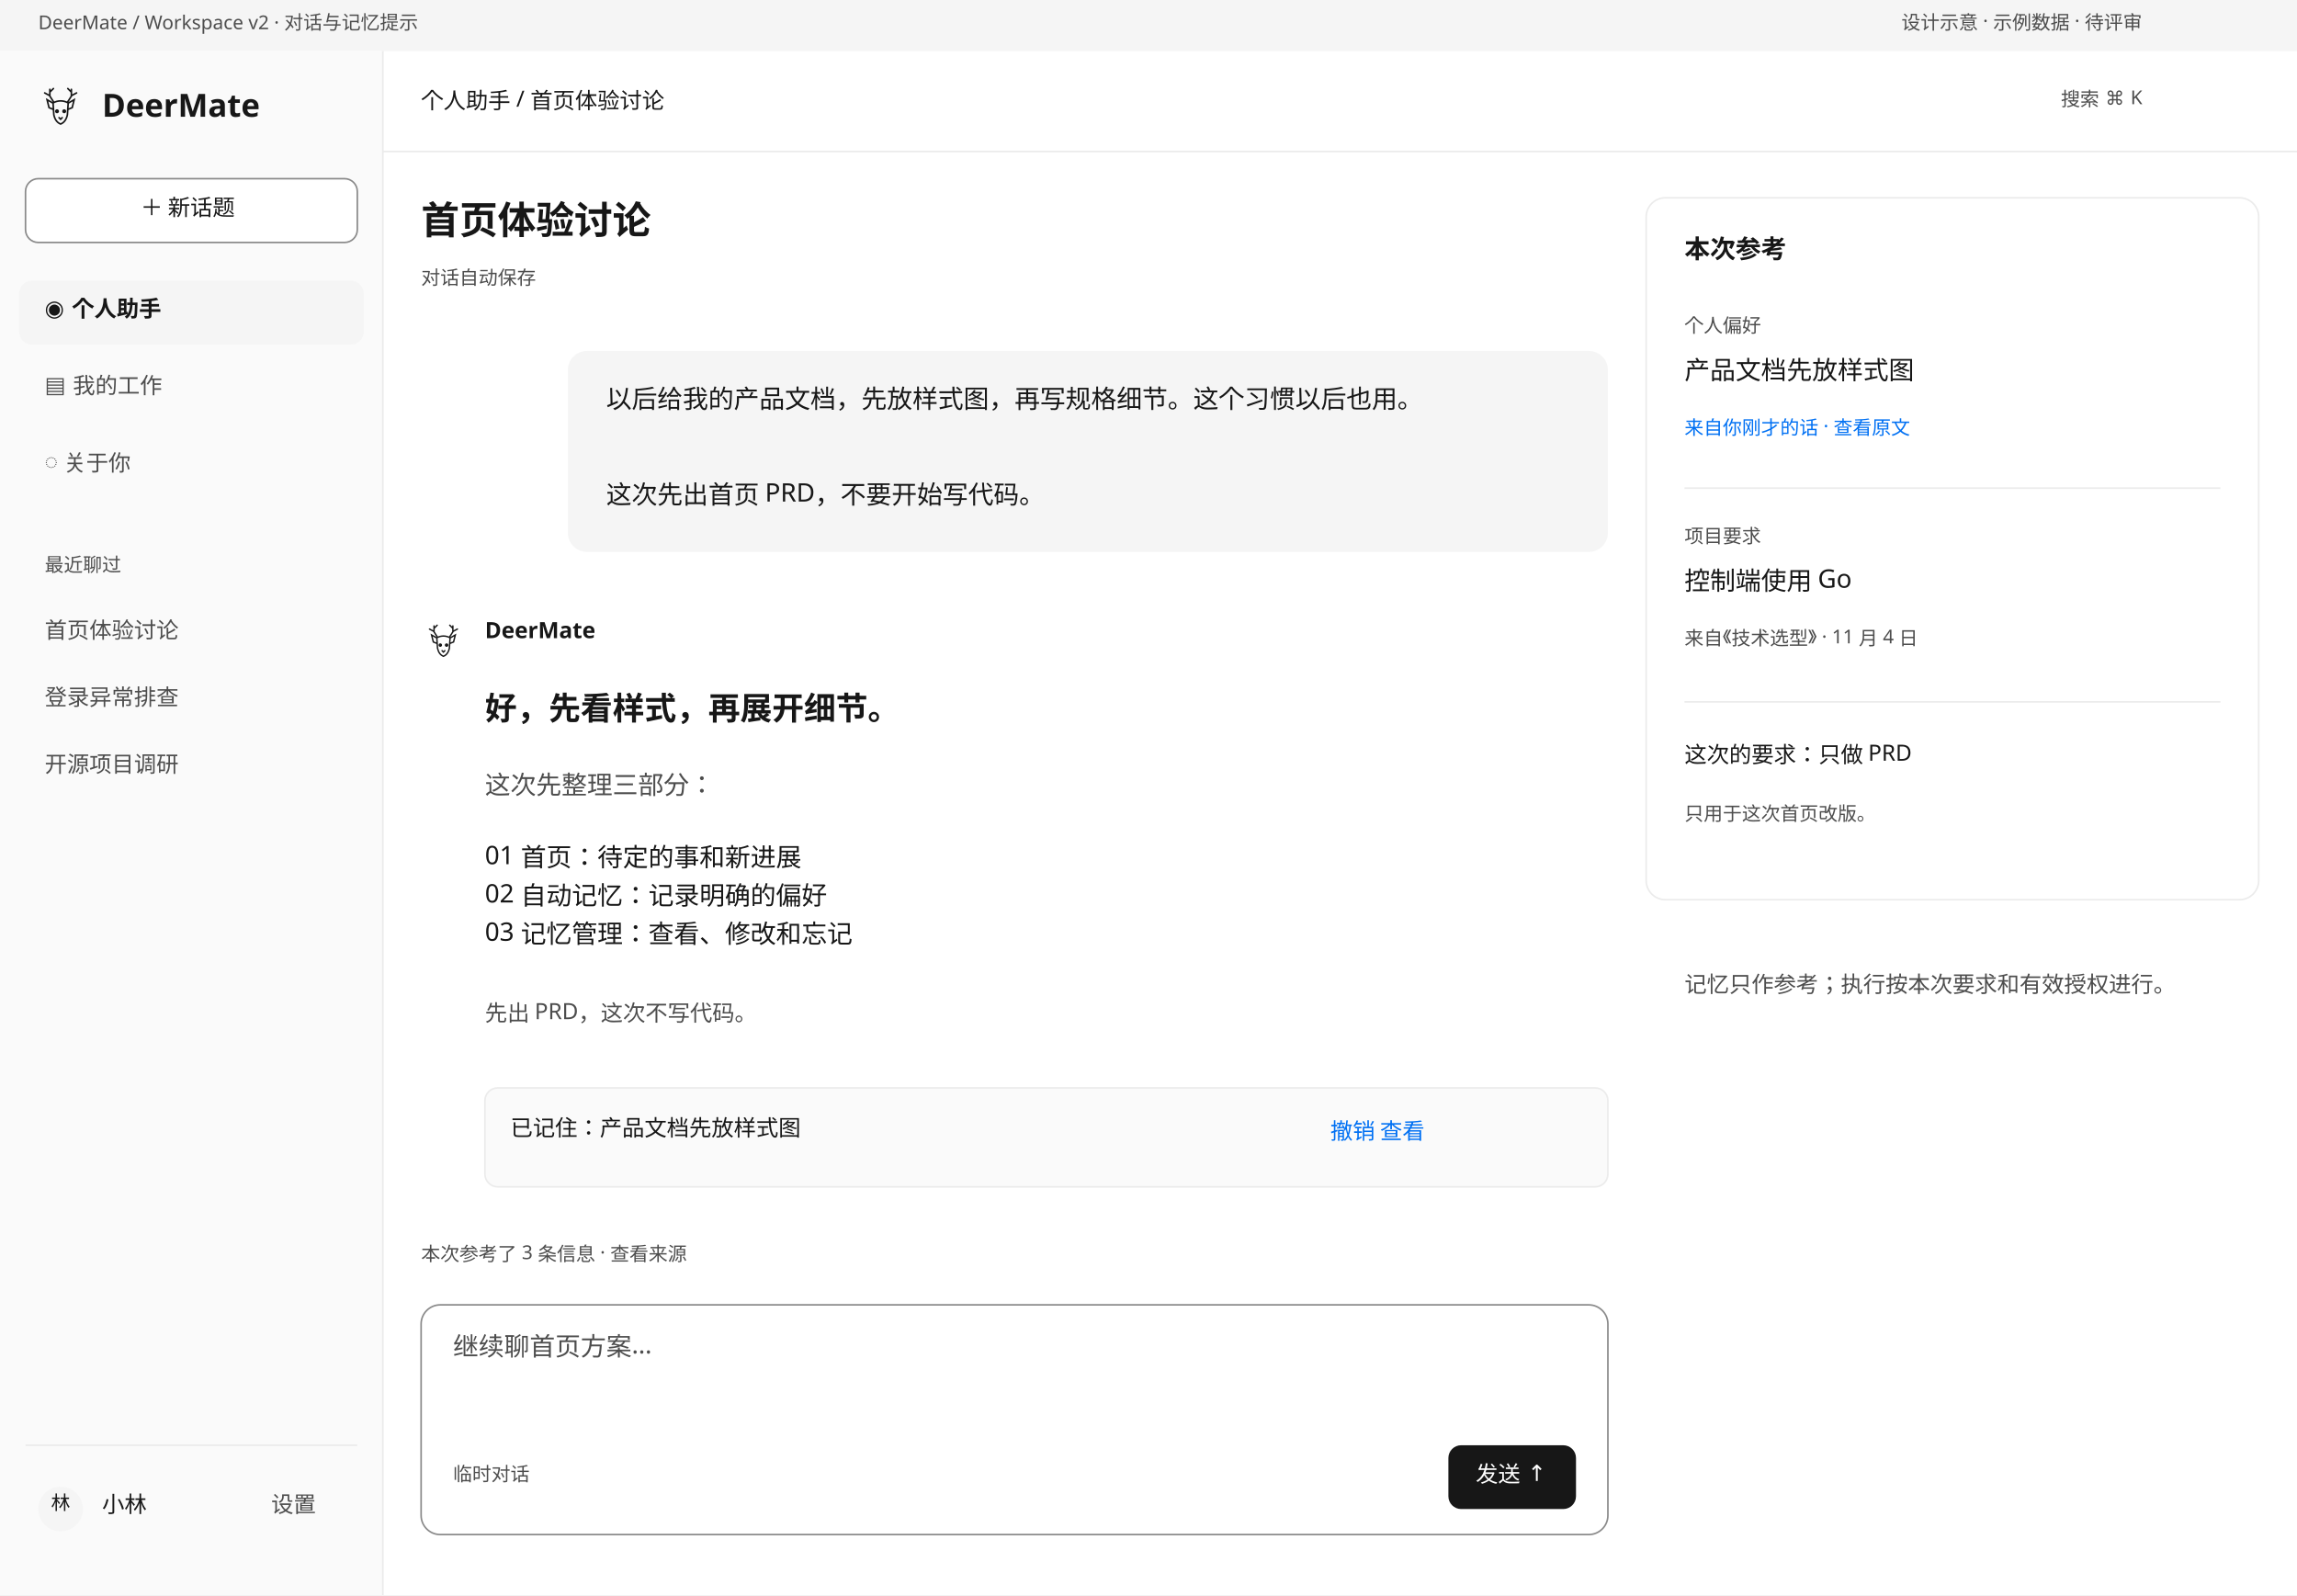
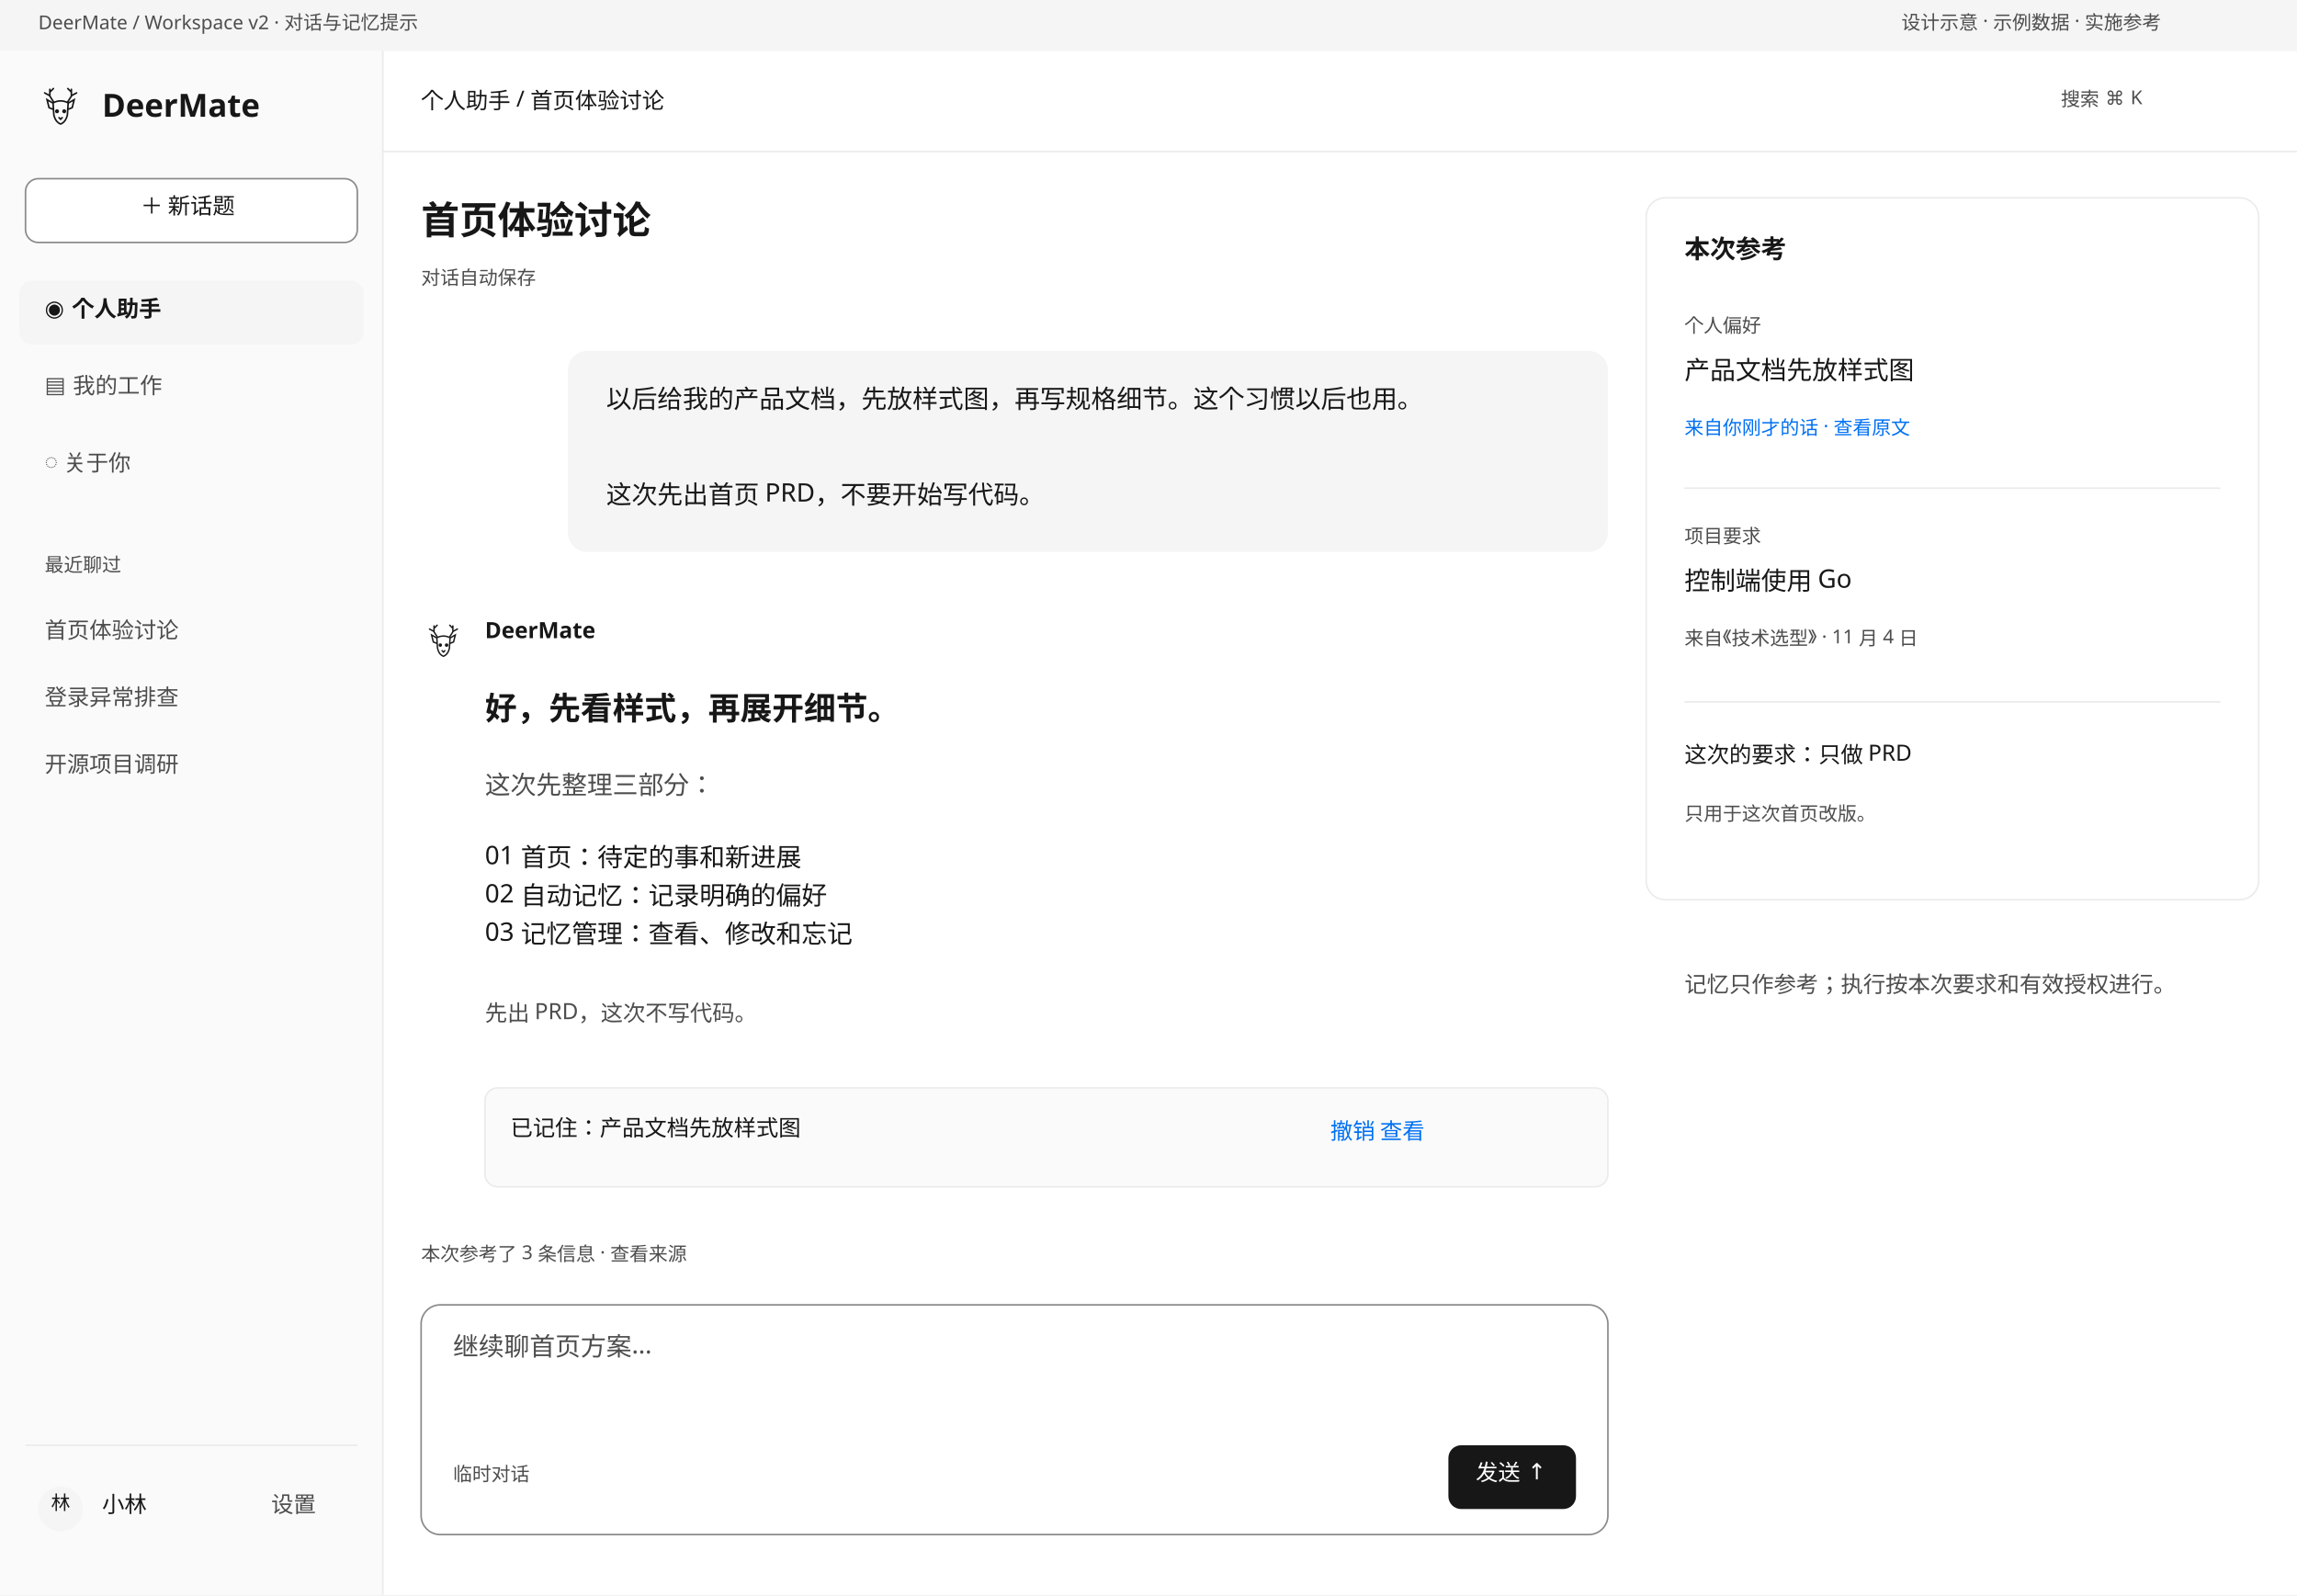
<svg xmlns="http://www.w3.org/2000/svg" width="1440" height="1000" viewBox="0 0 1440 1000" role="img">
  <rect x="0" y="0" width="1440" height="1000" rx="0" fill="#ffffff" />
  <rect x="0" y="0" width="1440" height="32" rx="0" fill="#f5f5f5" />
  <text x="24" y="18.32" font-family="Arial Unicode MS, PingFang SC, system-ui, sans-serif" font-size="12" font-weight="400" fill="#4d4d4d">DeerMate / Workspace v2  ·  对话与记忆提示</text>
-   <text x="1192" y="18.32" font-family="Arial Unicode MS, PingFang SC, system-ui, sans-serif" font-size="12" font-weight="400" fill="#4d4d4d">设计示意 · 示例数据 · 待评审</text>
+   <text x="1192" y="18.32" font-family="Arial Unicode MS, PingFang SC, system-ui, sans-serif" font-size="12" font-weight="400" fill="#4d4d4d">设计示意 · 示例数据 · 实施参考</text>
  <rect x="0" y="32" width="240" height="968" rx="0" fill="#fafafa" />
  <path d="M240 32 L240 1000" fill="none" stroke="#ebebeb" />
  <g transform="translate(22 51) scale(0.25)" fill="none" stroke="#171717" stroke-width="4" stroke-linecap="round">
    <path d="M46 51 37 37 37 20M37 36 24 29M37 27 46 18M82 51 91 37 91 20M91 36 104 29M91 27 82 18" />
    <path d="M44 54 30 46 35 66 45 70M84 54 98 46 93 66 83 70M45 54Q64 44 83 54L81 84Q77 102 64 107Q51 102 47 84Z" />
    <circle cx="55" cy="75" r="3" fill="#171717" />
    <circle cx="73" cy="75" r="3" fill="#171717" />
    <path d="M60 91 64 95 68 91" />
  </g>
  <text x="64" y="73.2" font-family="Arial Unicode MS, PingFang SC, system-ui, sans-serif" font-size="20" font-weight="600" fill="#171717">DeerMate</text>
  <rect x="16" y="112" width="208" height="40" rx="8" fill="#ffffff" stroke="#8a8a8a" />
-   <text x="88.11" y="135.04" font-family="Arial Unicode MS, PingFang SC, system-ui, sans-serif" font-size="14" font-weight="500" fill="#171717">＋  新话题</text>
+   <text x="88.11" y="134.04" font-family="Arial Unicode MS, PingFang SC, system-ui, sans-serif" font-size="14" font-weight="500" fill="#171717">＋  新话题</text>
  <rect x="12" y="176" width="216" height="40" rx="8" fill="#f5f5f5" />
  <text x="28" y="198.04" font-family="Arial Unicode MS, PingFang SC, system-ui, sans-serif" font-size="14" font-weight="600" fill="#171717">◉  个人助手</text>
  <text x="28" y="246.04" font-family="Arial Unicode MS, PingFang SC, system-ui, sans-serif" font-size="14" font-weight="400" fill="#4d4d4d">▤  我的工作</text>
  <text x="28" y="294.04" font-family="Arial Unicode MS, PingFang SC, system-ui, sans-serif" font-size="14" font-weight="400" fill="#4d4d4d">◌  关于你</text>
  <text x="28" y="358.32" font-family="Arial Unicode MS, PingFang SC, system-ui, sans-serif" font-size="12" font-weight="400" fill="#4d4d4d">最近聊过</text>
  <text x="28" y="400.04" font-family="Arial Unicode MS, PingFang SC, system-ui, sans-serif" font-size="14" font-weight="400" fill="#4d4d4d">首页体验讨论</text>
  <text x="28" y="442.04" font-family="Arial Unicode MS, PingFang SC, system-ui, sans-serif" font-size="14" font-weight="400" fill="#4d4d4d">登录异常排查</text>
  <text x="28" y="484.04" font-family="Arial Unicode MS, PingFang SC, system-ui, sans-serif" font-size="14" font-weight="400" fill="#4d4d4d">开源项目调研</text>
  <path d="M16 906 L224 906" fill="none" stroke="#ebebeb" />
  <rect x="24" y="932" width="28" height="28" rx="14" fill="#f5f5f5" />
  <text x="32" y="946.32" font-family="Arial Unicode MS, PingFang SC, system-ui, sans-serif" font-size="12" font-weight="400" fill="#171717">林</text>
  <text x="64" y="948.04" font-family="Arial Unicode MS, PingFang SC, system-ui, sans-serif" font-size="14" font-weight="400" fill="#171717">小林</text>
  <text x="170" y="948.04" font-family="Arial Unicode MS, PingFang SC, system-ui, sans-serif" font-size="14" font-weight="400" fill="#4d4d4d">设置</text>
  <path d="M240 95 L1440 95" fill="none" stroke="#ebebeb" />
  <text x="264" y="68.04" font-family="Arial Unicode MS, PingFang SC, system-ui, sans-serif" font-size="14" font-weight="500" fill="#171717">个人助手  /  首页体验讨论</text>
  <text x="1292" y="66.32" font-family="Arial Unicode MS, PingFang SC, system-ui, sans-serif" font-size="12" font-weight="400" fill="#4d4d4d">搜索   ⌘ K</text>
  <text x="264" y="146.64" font-family="Arial Unicode MS, PingFang SC, system-ui, sans-serif" font-size="24" font-weight="600" fill="#171717">首页体验讨论</text>
  <text x="264" y="178.32" font-family="Arial Unicode MS, PingFang SC, system-ui, sans-serif" font-size="12" font-weight="400" fill="#4d4d4d">对话自动保存</text>
  <rect x="356" y="220" width="652" height="126" rx="12" fill="#f5f5f5" />
  <text x="380" y="255.76" font-family="Arial Unicode MS, PingFang SC, system-ui, sans-serif" font-size="16" font-weight="400" fill="#171717">以后给我的产品文档，先放样式图，再写规格细节。这个习惯以后也用。</text>
  <text x="380" y="315.76" font-family="Arial Unicode MS, PingFang SC, system-ui, sans-serif" font-size="16" font-weight="400" fill="#171717">这次先出首页 PRD，不要开始写代码。</text>
  <g transform="translate(264 388) scale(0.21875)" fill="none" stroke="#171717" stroke-width="4" stroke-linecap="round">
    <path d="M46 51 37 37 37 20M37 36 24 29M37 27 46 18M82 51 91 37 91 20M91 36 104 29M91 27 82 18" />
    <path d="M44 54 30 46 35 66 45 70M84 54 98 46 93 66 83 70M45 54Q64 44 83 54L81 84Q77 102 64 107Q51 102 47 84Z" />
    <circle cx="55" cy="75" r="3" fill="#171717" />
    <circle cx="73" cy="75" r="3" fill="#171717" />
    <path d="M60 91 64 95 68 91" />
  </g>
  <text x="304" y="400.04" font-family="Arial Unicode MS, PingFang SC, system-ui, sans-serif" font-size="14" font-weight="600" fill="#171717">DeerMate</text>
  <text x="304" y="451.2" font-family="Arial Unicode MS, PingFang SC, system-ui, sans-serif" font-size="20" font-weight="600" fill="#171717">好，先看样式，再展开细节。</text>
  <text x="304" y="497.76" font-family="Arial Unicode MS, PingFang SC, system-ui, sans-serif" font-size="16" font-weight="400" fill="#4d4d4d">这次先整理三部分：</text>
  <text x="304" y="541.76" font-family="Arial Unicode MS, PingFang SC, system-ui, sans-serif" font-size="16" font-weight="400" fill="#171717">01  首页：待定的事和新进展</text>
  <text x="304" y="565.76" font-family="Arial Unicode MS, PingFang SC, system-ui, sans-serif" font-size="16" font-weight="400" fill="#171717">02  自动记忆：记录明确的偏好</text>
  <text x="304" y="589.76" font-family="Arial Unicode MS, PingFang SC, system-ui, sans-serif" font-size="16" font-weight="400" fill="#171717">03  记忆管理：查看、修改和忘记</text>
  <text x="304" y="640.04" font-family="Arial Unicode MS, PingFang SC, system-ui, sans-serif" font-size="14" font-weight="400" fill="#4d4d4d">先出 PRD，这次不写代码。</text>
  <rect x="304" y="682" width="704" height="62" rx="8" fill="#fafafa" stroke="#ebebeb" />
  <text x="320" y="712.04" font-family="Arial Unicode MS, PingFang SC, system-ui, sans-serif" font-size="14" font-weight="400" fill="#171717">已记住：产品文档先放样式图</text>
  <text x="834" y="714.04" font-family="Arial Unicode MS, PingFang SC, system-ui, sans-serif" font-size="14" font-weight="400" fill="#0070f3">撤销   查看</text>
  <text x="264" y="790.32" font-family="Arial Unicode MS, PingFang SC, system-ui, sans-serif" font-size="12" font-weight="400" fill="#4d4d4d">本次参考了 3 条信息 · 查看来源</text>
  <rect x="264" y="818" width="744" height="144" rx="12" fill="#ffffff" stroke="#8a8a8a" />
  <text x="284" y="849.76" font-family="Arial Unicode MS, PingFang SC, system-ui, sans-serif" font-size="16" font-weight="400" fill="#4d4d4d">继续聊首页方案…</text>
  <text x="284" y="928.32" font-family="Arial Unicode MS, PingFang SC, system-ui, sans-serif" font-size="12" font-weight="400" fill="#4d4d4d">临时对话</text>
  <rect x="908" y="906" width="80" height="40" rx="8" fill="#171717" />
-   <text x="925.12" y="929.04" font-family="Arial Unicode MS, PingFang SC, system-ui, sans-serif" font-size="14" font-weight="500" fill="#ffffff">发送  ↑</text>
+   <text x="925.12" y="928.04" font-family="Arial Unicode MS, PingFang SC, system-ui, sans-serif" font-size="14" font-weight="500" fill="#ffffff">发送  ↑</text>
  <rect x="1032" y="124" width="384" height="440" rx="12" fill="#ffffff" stroke="#ebebeb" />
  <text x="1056" y="161.76" font-family="Arial Unicode MS, PingFang SC, system-ui, sans-serif" font-size="16" font-weight="600" fill="#171717">本次参考</text>
  <text x="1056" y="208.32" font-family="Arial Unicode MS, PingFang SC, system-ui, sans-serif" font-size="12" font-weight="400" fill="#4d4d4d">个人偏好</text>
  <text x="1056" y="237.76" font-family="Arial Unicode MS, PingFang SC, system-ui, sans-serif" font-size="16" font-weight="400" fill="#171717">产品文档先放样式图</text>
  <text x="1056" y="272.32" font-family="Arial Unicode MS, PingFang SC, system-ui, sans-serif" font-size="12" font-weight="400" fill="#0070f3">来自你刚才的话 · 查看原文</text>
  <path d="M1056 306 L1392 306" fill="none" stroke="#ebebeb" />
  <text x="1056" y="340.32" font-family="Arial Unicode MS, PingFang SC, system-ui, sans-serif" font-size="12" font-weight="400" fill="#4d4d4d">项目要求</text>
  <text x="1056" y="369.76" font-family="Arial Unicode MS, PingFang SC, system-ui, sans-serif" font-size="16" font-weight="400" fill="#171717">控制端使用 Go</text>
  <text x="1056" y="404.32" font-family="Arial Unicode MS, PingFang SC, system-ui, sans-serif" font-size="12" font-weight="400" fill="#4d4d4d">来自《技术选型》 · 11 月 4 日</text>
  <path d="M1056 440 L1392 440" fill="none" stroke="#ebebeb" />
  <text x="1056" y="478.04" font-family="Arial Unicode MS, PingFang SC, system-ui, sans-serif" font-size="14" font-weight="400" fill="#171717">这次的要求：只做 PRD</text>
  <text x="1056" y="514.32" font-family="Arial Unicode MS, PingFang SC, system-ui, sans-serif" font-size="12" font-weight="400" fill="#4d4d4d">只用于这次首页改版。</text>
  <text x="1056" y="622.04" font-family="Arial Unicode MS, PingFang SC, system-ui, sans-serif" font-size="14" font-weight="400" fill="#4d4d4d">记忆只作参考；执行按本次要求和有效授权进行。</text>
</svg>
